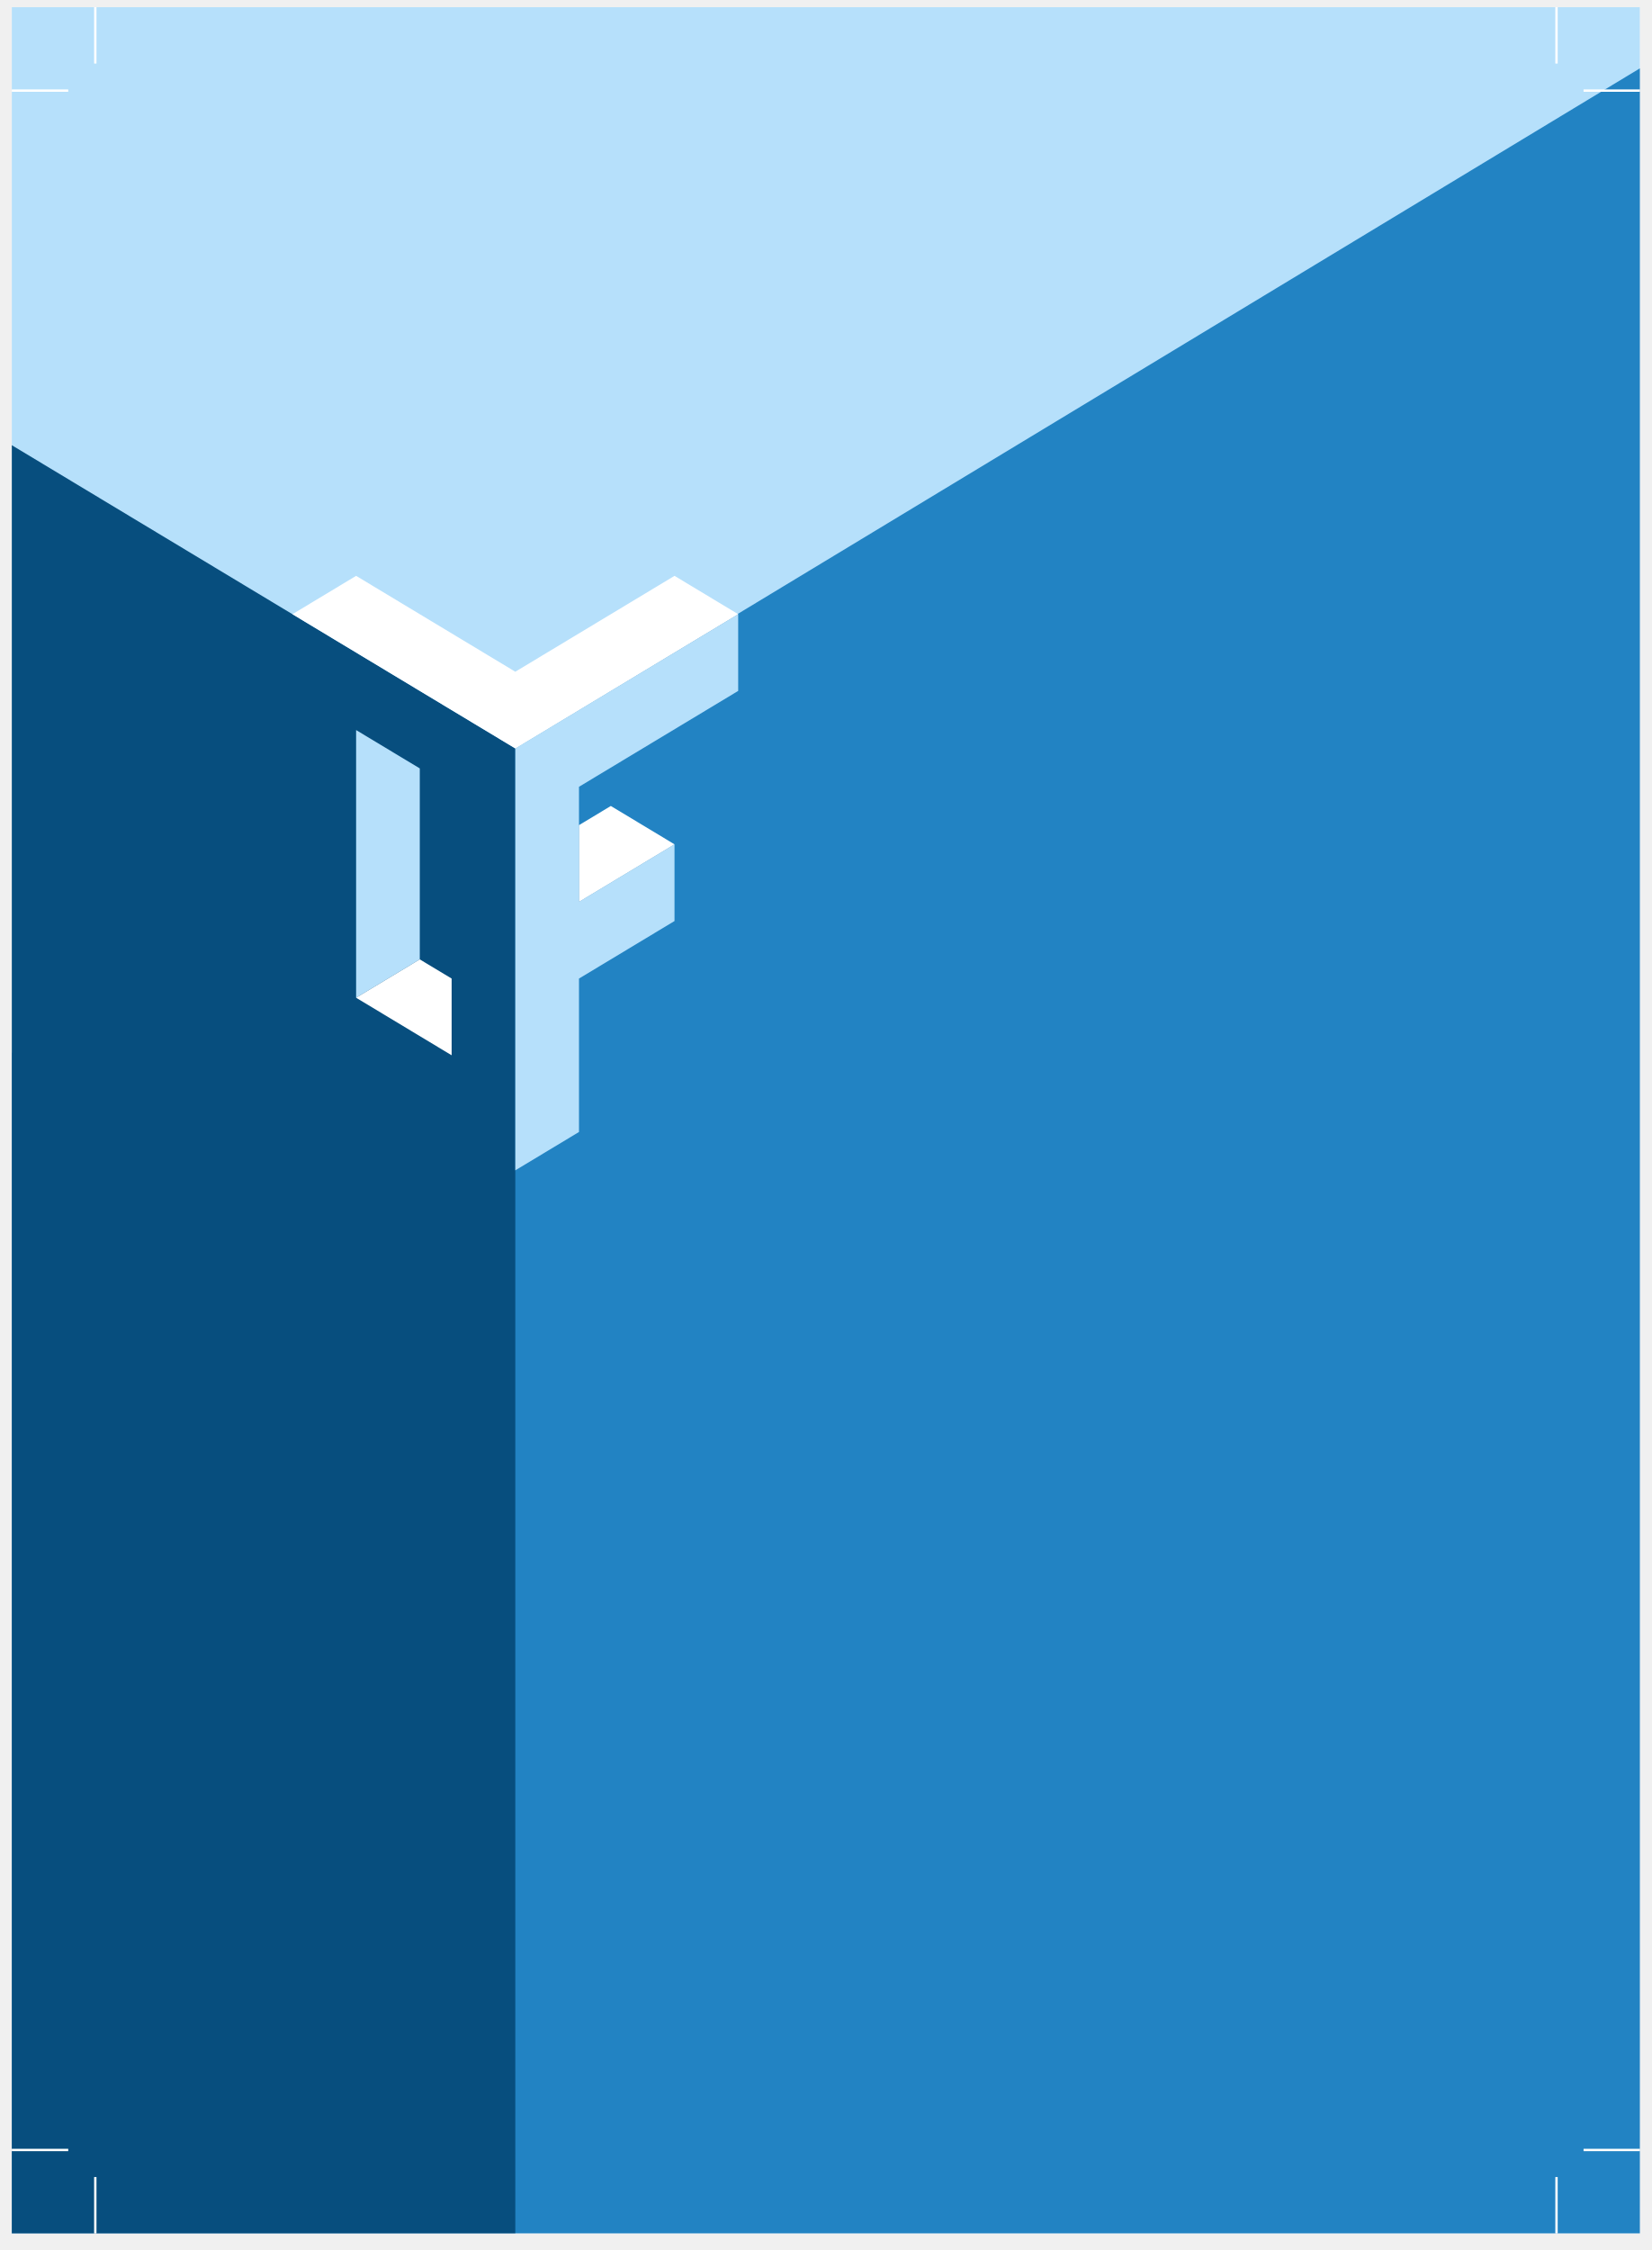
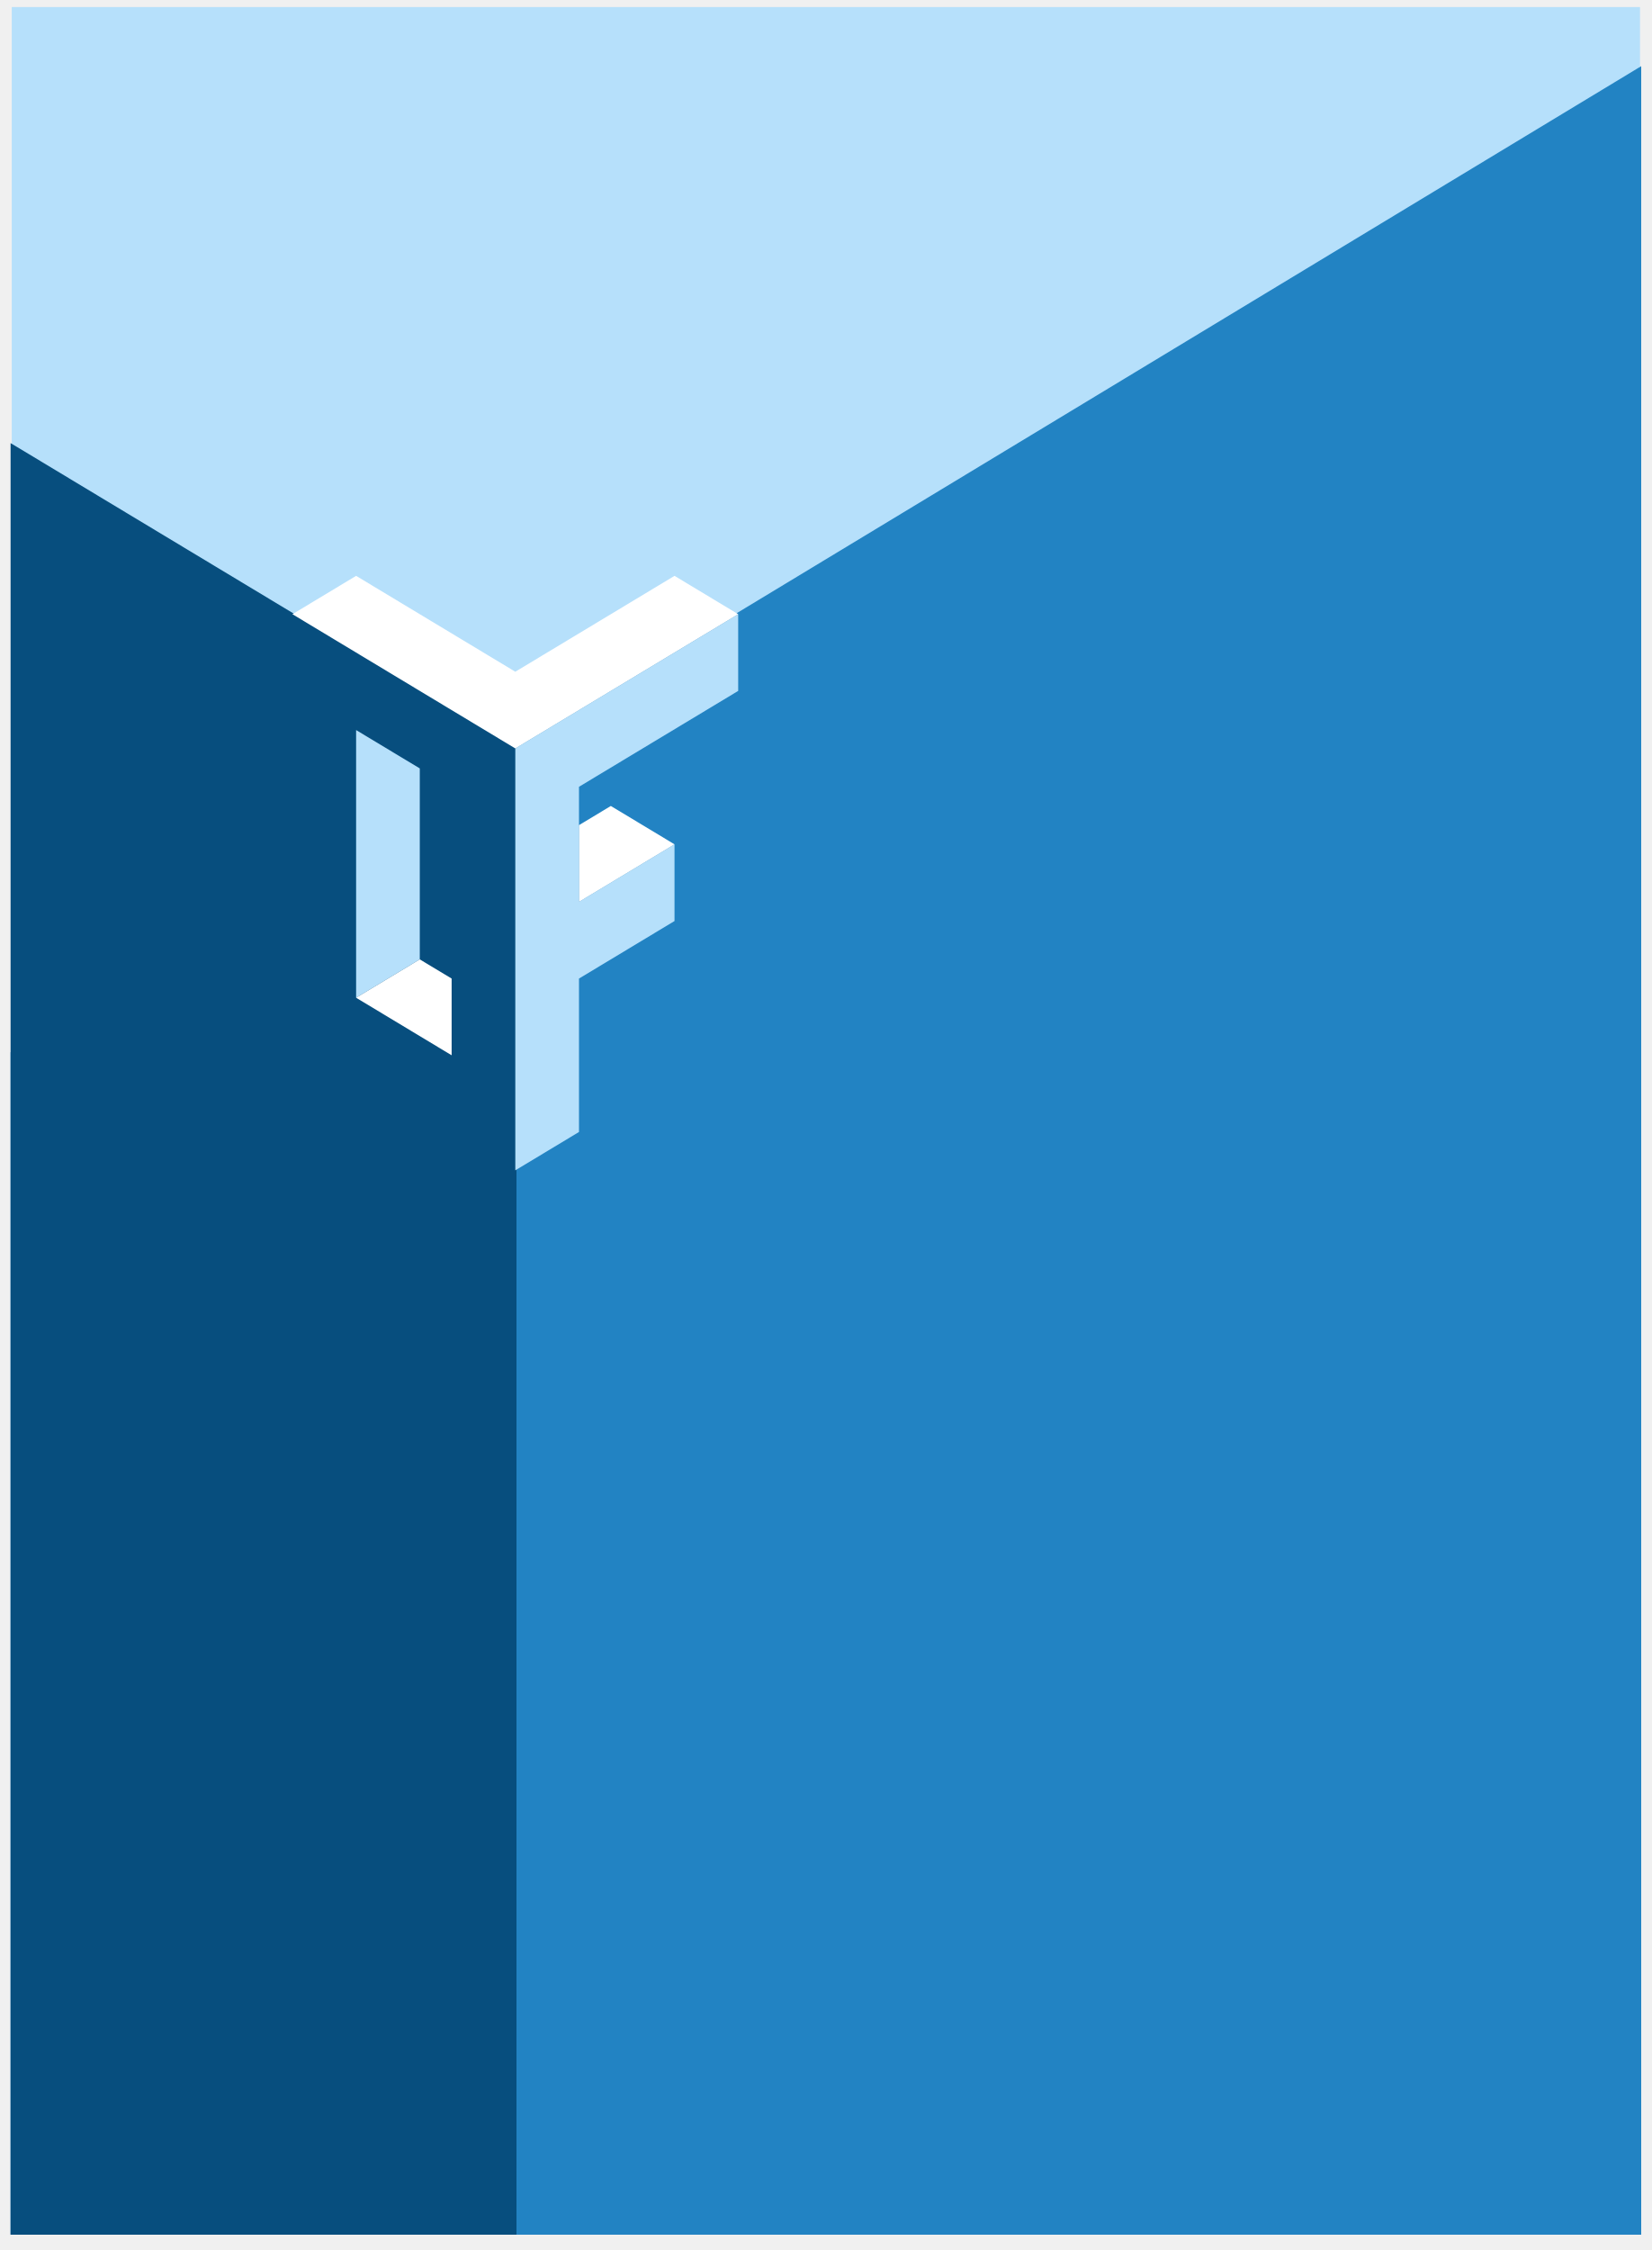
- <svg xmlns="http://www.w3.org/2000/svg" width="702" height="956" fill="none">
-   <g clip-path="url(#a)" filter="url(#b)">
-     <path fill="#fff" d="M5 3h692v946H5z" />
-     <path fill="#B6E0FB" d="M697 3H5v946h692V3Z" />
-     <path fill="#2283C3" d="M5 447.4 697 29v920H5V447.4Z" style="&#10;" />
-     <path fill="#074E7E" d="M219 318 5 189.15V949h214V318Z" />
+ <svg xmlns="http://www.w3.org/2000/svg" viewBox="0 0 702 956" fill="none">
+   <path class="background__top" fill="#B6E0FB" d="         M 697 3         H 5          v 946          h 692         V 3         Z     " />
+   <path class="background__right" fill="#2283C3" stroke="#2283C3" d="         M 5 447.4 697 29         v 920         H 5         V 447.4         Z     " />
+   <path class="background__left" fill="#074E7E" stroke="#074E7E" d="         M 219 318 5 189.15         V 949         h 214         V 318Z     " />
+   <g class="background__logo">
    <path fill="#B6E0FB" d="m219.002 497.263 27.064-16.297v-65.185l40.595-24.444v-32.593l-40.595 24.445V334.3l67.658-40.741v-32.593l-94.722 57.037v179.26Z" />
    <path fill="#fff" d="m313.724 260.966-27.063-16.296-67.659 40.741-67.658-40.741-27.064 16.296 94.722 57.037 94.722-57.037ZM246.066 383.188l40.595-24.444-27.063-16.296-13.532 8.148v32.592Z" />
    <path fill="#B6E0FB" d="m178.407 326.491-27.063-16.296v113.734l27.063-16.296v-81.142Z" />
    <path fill="#fff" d="m191.939 415.781-13.532-8.148-27.063 16.296 40.595 24.445v-32.593Z" />
-     <path stroke="#fff" d="M40.5 3v24M5 38.5h24M673 38.5h24M661.5 3v24M40.5 949v-24M5 913.5h24M661.5 949v-24M697 913.5h-24" />
  </g>
-   <defs>
-     <clipPath id="a">
-       <path fill="#fff" d="M5 3h692v946H5z" />
-     </clipPath>
-     <filter id="b" width="701.185" height="955.185" x=".407" y=".704" color-interpolation-filters="sRGB" filterUnits="userSpaceOnUse">
-       <feFlood flood-opacity="0" result="BackgroundImageFix" />
-       <feColorMatrix in="SourceAlpha" result="hardAlpha" values="0 0 0 0 0 0 0 0 0 0 0 0 0 0 0 0 0 0 127 0" />
-       <feOffset dy="2.296" />
-       <feGaussianBlur stdDeviation="2.296" />
-       <feComposite in2="hardAlpha" operator="out" />
-       <feColorMatrix values="0 0 0 0 0 0 0 0 0 0 0 0 0 0 0 0 0 0 0.25 0" />
-       <feBlend in2="BackgroundImageFix" result="effect1_dropShadow_167_802" />
-       <feBlend in="SourceGraphic" in2="effect1_dropShadow_167_802" result="shape" />
-     </filter>
-   </defs>
</svg>
